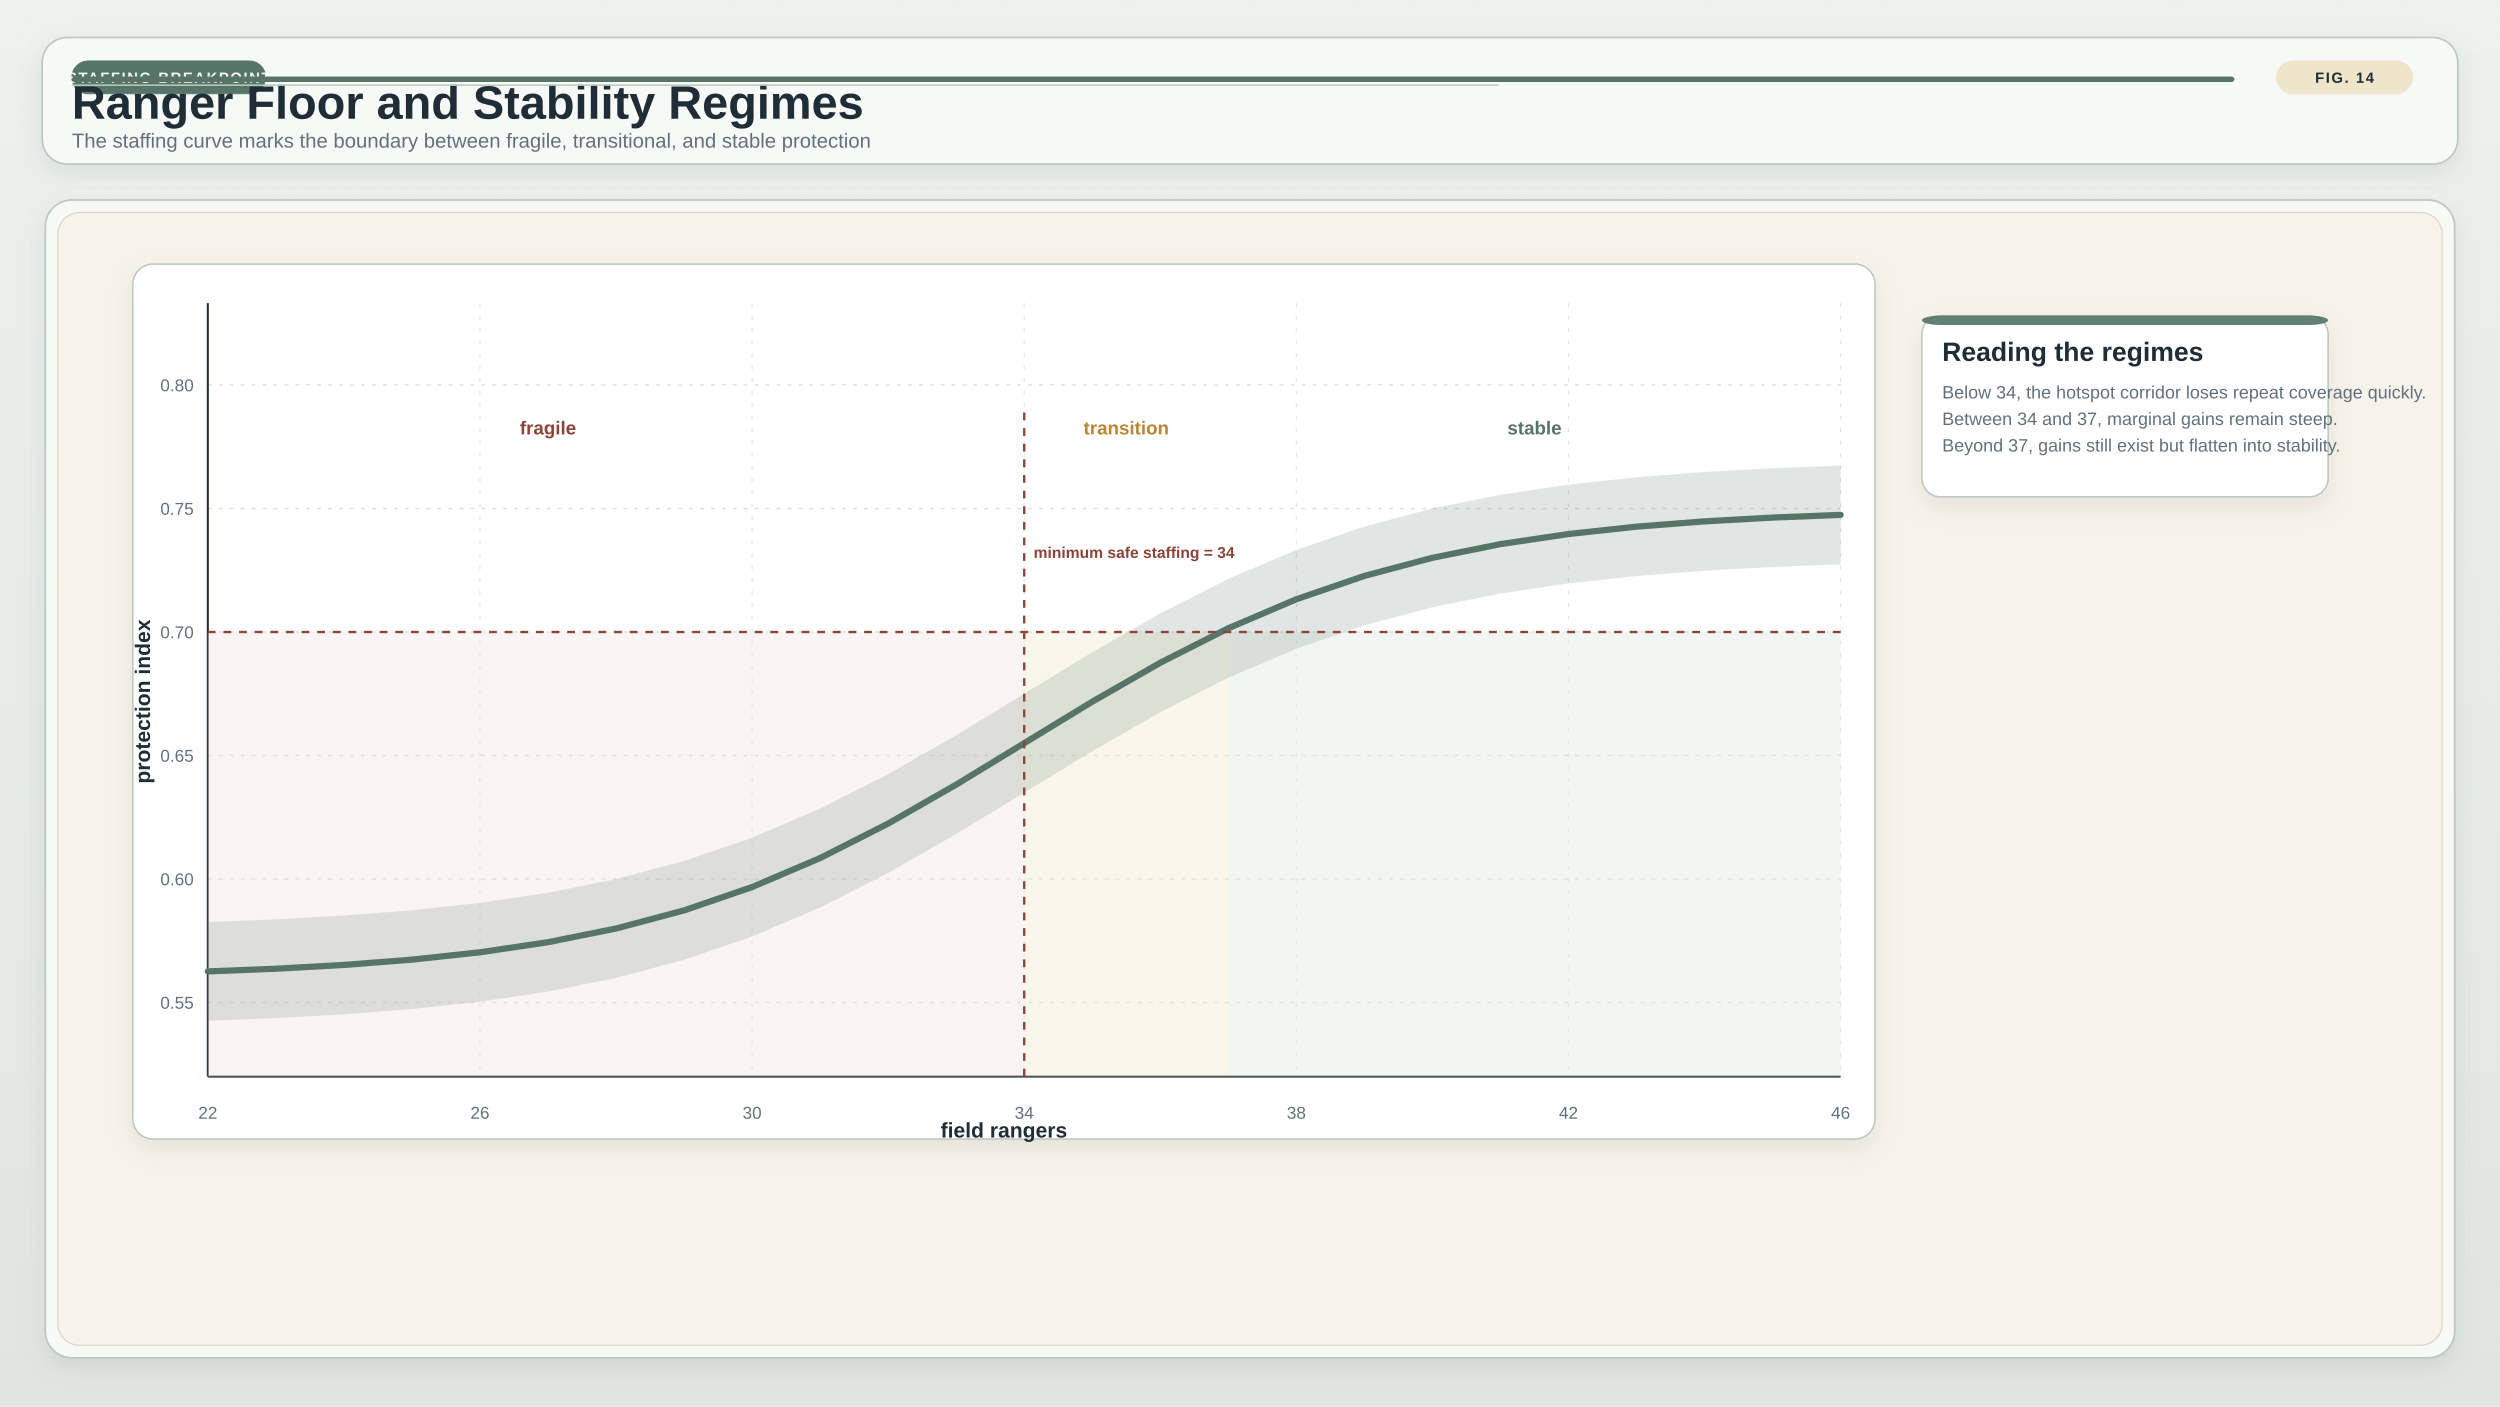
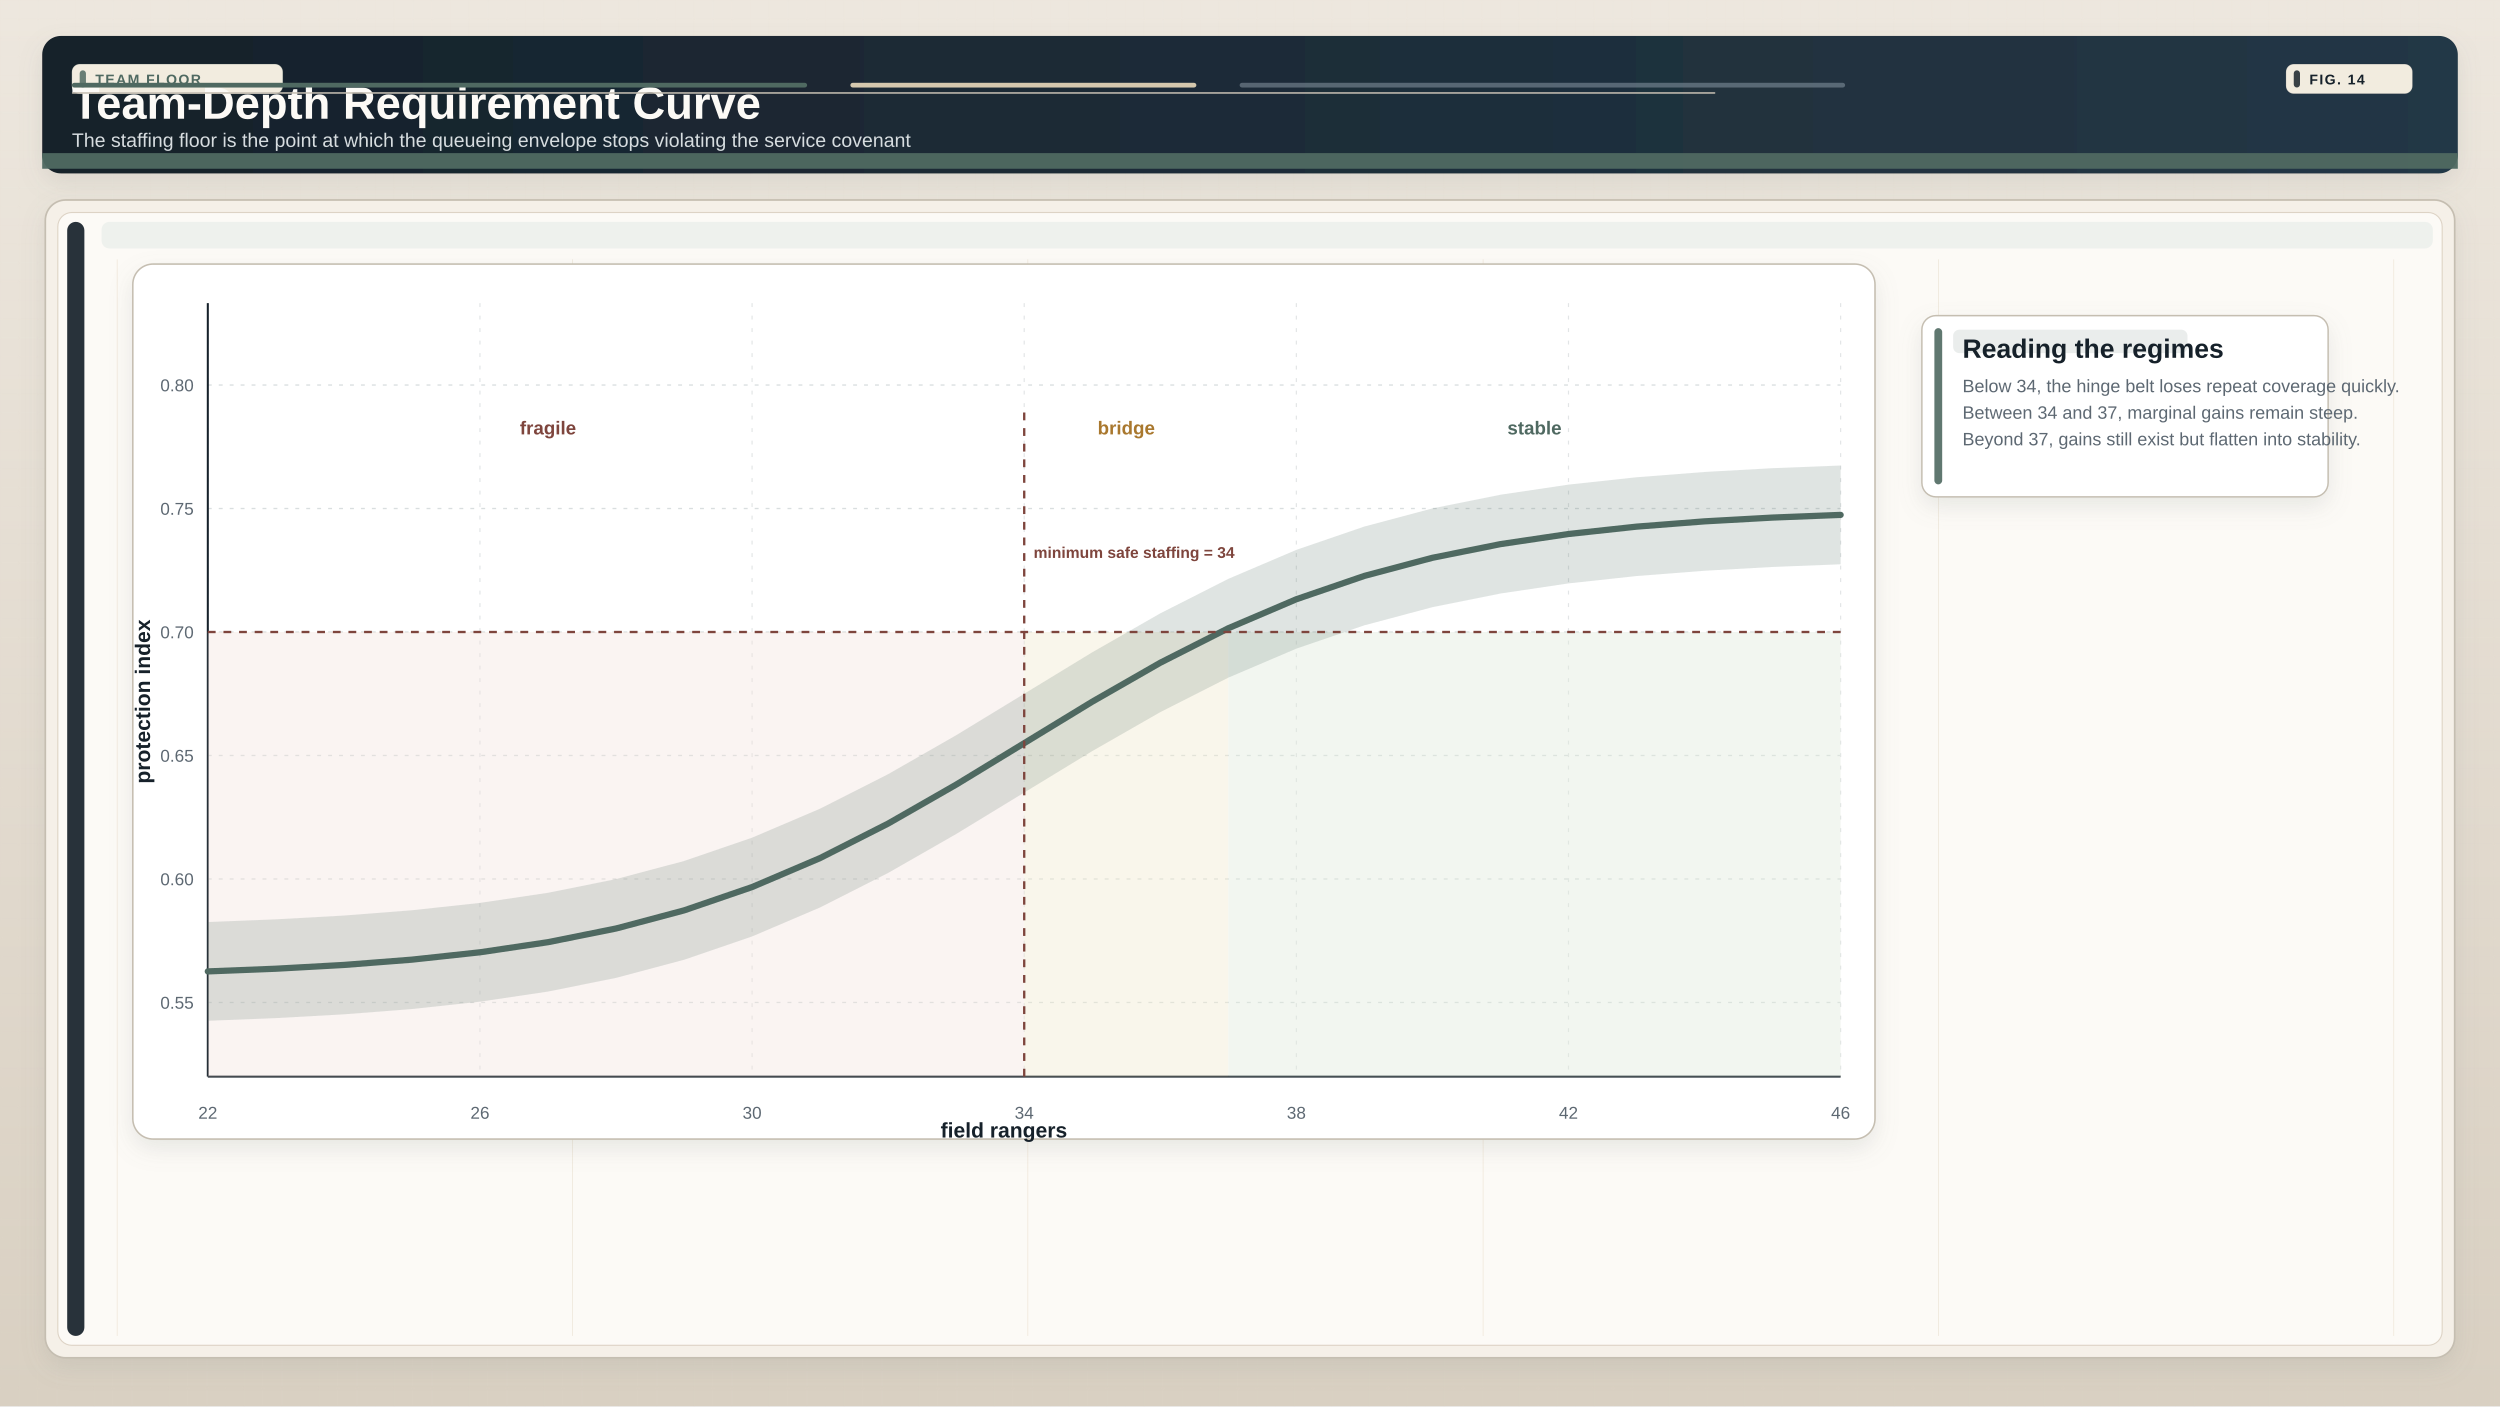
<svg xmlns="http://www.w3.org/2000/svg" viewBox="0 0 3200 1800" width="3200" height="1800">
  <defs>
    <linearGradient id="pageBg" x1="0" y1="0" x2="0" y2="1">
-       <stop offset="0%" stop-color="#eef1ee" />
-       <stop offset="100%" stop-color="#dfe6e1" />
+       <stop offset="0%" stop-color="#ede7de" />
+       <stop offset="100%" stop-color="#d9d0c2" />
    </linearGradient>
-     <pattern id="paperGrain" width="18" height="18" patternUnits="userSpaceOnUse">
-       <circle cx="4" cy="5" r="0.9" fill="#d8d0c0" opacity="0.28" />
-       <circle cx="13" cy="8" r="0.7" fill="#cfc7b7" opacity="0.24" />
-       <circle cx="9" cy="14" r="0.8" fill="#d8d0c0" opacity="0.22" />
+     <linearGradient id="headBg" x1="0" y1="0" x2="1" y2="0">
+       <stop offset="0%" stop-color="#16212a" />
+       <stop offset="100%" stop-color="#243746" />
+     </linearGradient>
+     <pattern id="paperGrid" width="24" height="24" patternUnits="userSpaceOnUse">
+       <path d="M 24 0 L 0 0 0 24" fill="none" stroke="#ddd3c3" stroke-width="0.8" opacity="0.32" />
    </pattern>
    <filter id="shadow" x="-20%" y="-20%" width="140%" height="140%">
      <feDropShadow dx="0" dy="12" stdDeviation="14" flood-color="#8c948f" flood-opacity="0.18" />
    </filter>
  </defs>
  <rect x="0" y="0" width="3200" height="1800" fill="url(#pageBg)" />
-   <rect x="0" y="0" width="3200" height="1800" fill="url(#paperGrain)" opacity="0.44" />
-   <rect x="54" y="48" width="3092" height="162" rx="32" fill="#f7f9f6" stroke="#bcc8c3" stroke-width="2.2" filter="url(#shadow)" />
-   <rect x="92" y="78" width="248" height="42" rx="21" fill="#567568" stroke="#567568" stroke-width="1.2" />
-   <text x="216" y="106" text-anchor="middle" font-family="Helvetica Neue, Arial, sans-serif" font-size="19" font-weight="700" letter-spacing="2" fill="#f7f9f6">STAFFING BREAKPOINT</text>
-   <rect x="2914" y="78" width="174" height="42" rx="21" fill="#efe5cb" stroke="#efe5cb" stroke-width="1.2" />
-   <text x="3001" y="106" text-anchor="middle" font-family="Helvetica Neue, Arial, sans-serif" font-size="19" font-weight="700" letter-spacing="2" fill="#1f2d36">FIG. 14</text>
-   <text x="92" y="152" font-family="Helvetica Neue, Arial, sans-serif" font-size="60" font-weight="700" fill="#1f2d36">Ranger Floor and Stability Regimes</text>
-   <text x="92" y="189" font-family="Helvetica Neue, Arial, sans-serif" font-size="26" fill="#60717d">The staffing curve marks the boundary between fragile, transitional, and stable protection</text>
-   <rect x="92" y="98" width="2768" height="7" rx="4" fill="#567568" />
-   <rect x="92" y="108" width="1826.88" height="2" rx="1" fill="#bcc8c3" />
-   <rect x="58" y="256" width="3084" height="1482" rx="34" fill="#f7f9f6" stroke="#bcc8c3" stroke-width="2.3" filter="url(#shadow)" />
-   <rect x="74" y="272" width="3052" height="1450" rx="28" fill="#f8f3ea" stroke="#dad3c4" stroke-width="1.5" />
-   <rect x="170" y="338" width="2230" height="1120" rx="26" fill="#ffffff" stroke="#bcc8c3" stroke-width="2" filter="url(#shadow)" />
+   <rect x="0" y="0" width="3200" height="1800" fill="url(#paperGrid)" opacity="0.42" />
+   <rect x="54" y="46" width="3092" height="176" rx="24" fill="url(#headBg)" filter="url(#shadow)" />
+   <rect x="54" y="196" width="3092" height="20" fill="#4f6961" opacity="0.95" />
+   <rect x="92" y="82" width="270" height="38" rx="10" fill="#f2ecdf" stroke="#4f6961" stroke-opacity="0.15" stroke-width="1.2" />
+   <rect x="102" y="90" width="8" height="22" rx="4" fill="#4f6961" opacity="0.84" />
+   <text x="122" y="108" font-family="Helvetica Neue, Arial, sans-serif" font-size="18" font-weight="700" letter-spacing="1.8" fill="#4f6961">TEAM FLOOR</text>
+   <rect x="2926" y="82" width="162" height="38" rx="10" fill="#f2ecdf" stroke="#16212a" stroke-opacity="0.15" stroke-width="1.2" />
+   <rect x="2936" y="90" width="8" height="22" rx="4" fill="#16212a" opacity="0.84" />
+   <text x="2956" y="108" font-family="Helvetica Neue, Arial, sans-serif" font-size="18" font-weight="700" letter-spacing="1.8" fill="#16212a">FIG. 14</text>
+   <text x="92" y="152" font-family="Helvetica Neue, Arial, sans-serif" font-size="58" font-weight="700" fill="#fcfaf6">Team-Depth Requirement Curve</text>
+   <text x="92" y="188" font-family="Helvetica Neue, Arial, sans-serif" font-size="25" fill="#d7dde0">The staffing floor is the point at which the queueing envelope stops violating the service covenant</text>
+   <rect x="92" y="106" width="941.12" height="6" rx="3" fill="#4f6961" />
+   <rect x="1088.48" y="106" width="442.88" height="6" rx="3" fill="#d5c8ae" />
+   <rect x="1586.72" y="106" width="775.04" height="6" rx="3" fill="#8796a2" opacity="0.55" />
+   <rect x="92" y="118" width="2103.68" height="2" rx="1" fill="#c5beb1" />
+   <rect x="58" y="256" width="3084" height="1482" rx="26" fill="#f5f0e8" stroke="#c5beb1" stroke-width="2.2" filter="url(#shadow)" />
+   <rect x="74" y="272" width="3052" height="1450" rx="18" fill="#fcfaf6" stroke="#ddd3c5" stroke-width="1.4" />
+   <rect x="86" y="284" width="22" height="1426" rx="11" fill="#16212a" opacity="0.92" />
+   <rect x="130" y="284" width="2984" height="34" rx="10" fill="#eef1ed" />
+   <line x1="150" y1="332" x2="150" y2="1710" stroke="#efe7da" stroke-width="1" />
+   <line x1="732.8" y1="332" x2="732.8" y2="1710" stroke="#efe7da" stroke-width="1" />
+   <line x1="1315.6" y1="332" x2="1315.6" y2="1710" stroke="#efe7da" stroke-width="1" />
+   <line x1="1898.4" y1="332" x2="1898.4" y2="1710" stroke="#efe7da" stroke-width="1" />
+   <line x1="2481.2" y1="332" x2="2481.2" y2="1710" stroke="#efe7da" stroke-width="1" />
+   <line x1="3064" y1="332" x2="3064" y2="1710" stroke="#efe7da" stroke-width="1" />
+   <rect x="170" y="338" width="2230" height="1120" rx="26" fill="#ffffff" stroke="#c5beb1" stroke-width="2" filter="url(#shadow)" />
  <line x1="266" y1="1283.161" x2="2356" y2="1283.161" stroke="#d9dedf" stroke-width="1.7" stroke-dasharray="5 9" />
-   <text x="248" y="1291.161" text-anchor="end" font-family="Helvetica Neue, Arial, sans-serif" font-size="22" fill="#60717d">0.55</text>
+   <text x="248" y="1291.161" text-anchor="end" font-family="Helvetica Neue, Arial, sans-serif" font-size="22" fill="#5d6872">0.55</text>
  <line x1="266" y1="1125.097" x2="2356" y2="1125.097" stroke="#d9dedf" stroke-width="1.7" stroke-dasharray="5 9" />
-   <text x="248" y="1133.097" text-anchor="end" font-family="Helvetica Neue, Arial, sans-serif" font-size="22" fill="#60717d">0.60</text>
+   <text x="248" y="1133.097" text-anchor="end" font-family="Helvetica Neue, Arial, sans-serif" font-size="22" fill="#5d6872">0.60</text>
  <line x1="266" y1="967.032" x2="2356" y2="967.032" stroke="#d9dedf" stroke-width="1.7" stroke-dasharray="5 9" />
-   <text x="248" y="975.032" text-anchor="end" font-family="Helvetica Neue, Arial, sans-serif" font-size="22" fill="#60717d">0.65</text>
+   <text x="248" y="975.032" text-anchor="end" font-family="Helvetica Neue, Arial, sans-serif" font-size="22" fill="#5d6872">0.65</text>
  <line x1="266" y1="808.968" x2="2356" y2="808.968" stroke="#d9dedf" stroke-width="1.7" stroke-dasharray="5 9" />
-   <text x="248" y="816.968" text-anchor="end" font-family="Helvetica Neue, Arial, sans-serif" font-size="22" fill="#60717d">0.70</text>
+   <text x="248" y="816.968" text-anchor="end" font-family="Helvetica Neue, Arial, sans-serif" font-size="22" fill="#5d6872">0.70</text>
  <line x1="266" y1="650.903" x2="2356" y2="650.903" stroke="#d9dedf" stroke-width="1.7" stroke-dasharray="5 9" />
-   <text x="248" y="658.903" text-anchor="end" font-family="Helvetica Neue, Arial, sans-serif" font-size="22" fill="#60717d">0.75</text>
+   <text x="248" y="658.903" text-anchor="end" font-family="Helvetica Neue, Arial, sans-serif" font-size="22" fill="#5d6872">0.75</text>
  <line x1="266" y1="492.839" x2="2356" y2="492.839" stroke="#d9dedf" stroke-width="1.7" stroke-dasharray="5 9" />
-   <text x="248" y="500.839" text-anchor="end" font-family="Helvetica Neue, Arial, sans-serif" font-size="22" fill="#60717d">0.80</text>
+   <text x="248" y="500.839" text-anchor="end" font-family="Helvetica Neue, Arial, sans-serif" font-size="22" fill="#5d6872">0.80</text>
  <line x1="266" y1="388" x2="266" y2="1378" stroke="#e2e5e6" stroke-width="1.5" stroke-dasharray="5 11" />
-   <text x="266" y="1432" text-anchor="middle" font-family="Helvetica Neue, Arial, sans-serif" font-size="22" fill="#60717d">22</text>
+   <text x="266" y="1432" text-anchor="middle" font-family="Helvetica Neue, Arial, sans-serif" font-size="22" fill="#5d6872">22</text>
  <line x1="614.333" y1="388" x2="614.333" y2="1378" stroke="#e2e5e6" stroke-width="1.5" stroke-dasharray="5 11" />
-   <text x="614.333" y="1432" text-anchor="middle" font-family="Helvetica Neue, Arial, sans-serif" font-size="22" fill="#60717d">26</text>
+   <text x="614.333" y="1432" text-anchor="middle" font-family="Helvetica Neue, Arial, sans-serif" font-size="22" fill="#5d6872">26</text>
  <line x1="962.667" y1="388" x2="962.667" y2="1378" stroke="#e2e5e6" stroke-width="1.5" stroke-dasharray="5 11" />
-   <text x="962.667" y="1432" text-anchor="middle" font-family="Helvetica Neue, Arial, sans-serif" font-size="22" fill="#60717d">30</text>
+   <text x="962.667" y="1432" text-anchor="middle" font-family="Helvetica Neue, Arial, sans-serif" font-size="22" fill="#5d6872">30</text>
  <line x1="1311" y1="388" x2="1311" y2="1378" stroke="#e2e5e6" stroke-width="1.5" stroke-dasharray="5 11" />
-   <text x="1311" y="1432" text-anchor="middle" font-family="Helvetica Neue, Arial, sans-serif" font-size="22" fill="#60717d">34</text>
+   <text x="1311" y="1432" text-anchor="middle" font-family="Helvetica Neue, Arial, sans-serif" font-size="22" fill="#5d6872">34</text>
  <line x1="1659.333" y1="388" x2="1659.333" y2="1378" stroke="#e2e5e6" stroke-width="1.5" stroke-dasharray="5 11" />
-   <text x="1659.333" y="1432" text-anchor="middle" font-family="Helvetica Neue, Arial, sans-serif" font-size="22" fill="#60717d">38</text>
+   <text x="1659.333" y="1432" text-anchor="middle" font-family="Helvetica Neue, Arial, sans-serif" font-size="22" fill="#5d6872">38</text>
  <line x1="2007.667" y1="388" x2="2007.667" y2="1378" stroke="#e2e5e6" stroke-width="1.5" stroke-dasharray="5 11" />
-   <text x="2007.667" y="1432" text-anchor="middle" font-family="Helvetica Neue, Arial, sans-serif" font-size="22" fill="#60717d">42</text>
+   <text x="2007.667" y="1432" text-anchor="middle" font-family="Helvetica Neue, Arial, sans-serif" font-size="22" fill="#5d6872">42</text>
  <line x1="2356" y1="388" x2="2356" y2="1378" stroke="#e2e5e6" stroke-width="1.5" stroke-dasharray="5 11" />
-   <text x="2356" y="1432" text-anchor="middle" font-family="Helvetica Neue, Arial, sans-serif" font-size="22" fill="#60717d">46</text>
-   <line x1="266" y1="1378" x2="2356" y2="1378" stroke="#1f2d36" stroke-width="2.6" />
-   <line x1="266" y1="388" x2="266" y2="1378" stroke="#1f2d36" stroke-width="2.6" />
-   <text x="1285" y="1456" text-anchor="middle" font-family="Helvetica Neue, Arial, sans-serif" font-size="27" font-weight="700" fill="#1f2d36">field rangers</text>
-   <text x="192" y="898" transform="rotate(-90 192 898)" text-anchor="middle" font-family="Helvetica Neue, Arial, sans-serif" font-size="27" font-weight="700" fill="#1f2d36">protection index</text>
+   <text x="2356" y="1432" text-anchor="middle" font-family="Helvetica Neue, Arial, sans-serif" font-size="22" fill="#5d6872">46</text>
+   <line x1="266" y1="1378" x2="2356" y2="1378" stroke="#16212a" stroke-width="2.6" />
+   <line x1="266" y1="388" x2="266" y2="1378" stroke="#16212a" stroke-width="2.6" />
+   <text x="1285" y="1456" text-anchor="middle" font-family="Helvetica Neue, Arial, sans-serif" font-size="27" font-weight="700" fill="#16212a">field rangers</text>
+   <text x="192" y="898" transform="rotate(-90 192 898)" text-anchor="middle" font-family="Helvetica Neue, Arial, sans-serif" font-size="27" font-weight="700" fill="#16212a">protection index</text>
  <rect x="266" y="808.968" width="1045" height="569.032" fill="#f2e2dc" opacity="0.38" />
  <rect x="1311" y="808.968" width="261.25" height="569.032" fill="#f1e9cf" opacity="0.42" />
  <rect x="1572.25" y="808.968" width="783.75" height="569.032" fill="#dfe9dc" opacity="0.42" />
-   <path d="M 266 1306.619 L 266 1180.168 L 353.083 1176.735 L 440.167 1171.897 L 527.25 1165.119 L 614.333 1155.7 L 701.417 1142.759 L 788.5 1125.254 L 875.583 1102.071 L 962.667 1072.205 L 1049.75 1035.079 L 1136.833 990.919 L 1223.917 941.066 L 1311 888 L 1398.083 834.934 L 1485.167 785.081 L 1572.25 740.921 L 1659.333 703.795 L 1746.417 673.929 L 1833.5 650.746 L 1920.583 633.241 L 2007.667 620.3 L 2094.75 610.881 L 2181.833 604.103 L 2268.917 599.265 L 2356 595.832 L 2356 722.284 L 2268.917 725.717 L 2181.833 730.555 L 2094.75 737.333 L 2007.667 746.752 L 1920.583 759.693 L 1833.5 777.197 L 1746.417 800.381 L 1659.333 830.247 L 1572.25 867.373 L 1485.167 911.533 L 1398.083 961.385 L 1311 1014.452 L 1223.917 1067.518 L 1136.833 1117.371 L 1049.75 1161.531 L 962.667 1198.657 L 875.583 1228.522 L 788.5 1251.706 L 701.417 1269.21 L 614.333 1282.151 L 527.25 1291.57 L 440.167 1298.348 L 353.083 1303.186 L 266 1306.619 Z" fill="#567568" opacity="0.18" />
-   <path d="M 266 1243.393 L 353.083 1239.961 L 440.167 1235.123 L 527.25 1228.344 L 614.333 1218.925 L 701.417 1205.985 L 788.5 1188.48 L 875.583 1165.296 L 962.667 1135.431 L 1049.75 1098.305 L 1136.833 1054.145 L 1223.917 1004.292 L 1311 951.226 L 1398.083 898.16 L 1485.167 848.307 L 1572.25 804.147 L 1659.333 767.021 L 1746.417 737.155 L 1833.5 713.971 L 1920.583 696.467 L 2007.667 683.526 L 2094.75 674.107 L 2181.833 667.329 L 2268.917 662.491 L 2356 659.058" fill="none" stroke="#567568" stroke-width="8" stroke-linecap="round" />
-   <line x1="1311" y1="1378" x2="1311" y2="524.452" stroke="#8c4338" stroke-width="3" stroke-dasharray="10 10" />
-   <line x1="266" y1="808.968" x2="2356" y2="808.968" stroke="#8c4338" stroke-width="3" stroke-dasharray="10 10" />
-   <text x="1323" y="714.129" font-family="Helvetica Neue, Arial, sans-serif" font-size="20" font-weight="700" fill="#8c4338">minimum safe staffing = 34</text>
-   <text x="701.417" y="556.065" text-anchor="middle" font-family="Helvetica Neue, Arial, sans-serif" font-size="24" font-weight="700" fill="#8c4338">fragile</text>
-   <text x="1441.625" y="556.065" text-anchor="middle" font-family="Helvetica Neue, Arial, sans-serif" font-size="24" font-weight="700" fill="#bc8531">transition</text>
-   <text x="1964.125" y="556.065" text-anchor="middle" font-family="Helvetica Neue, Arial, sans-serif" font-size="24" font-weight="700" fill="#567568">stable</text>
-   <rect x="2460" y="404" width="520" height="232" rx="24" fill="#ffffff" stroke="#bcc8c3" stroke-width="2" filter="url(#shadow)" />
-   <rect x="2460" y="404" width="520" height="12" rx="24" fill="#567568" opacity="0.92" />
-   <text x="2486" y="462" font-family="Helvetica Neue, Arial, sans-serif" font-size="34" font-weight="700" fill="#1f2d36">Reading the regimes</text>
-   <text x="2486" y="510" font-family="Helvetica Neue, Arial, sans-serif" font-size="23" fill="#60717d">Below 34, the hotspot corridor loses repeat coverage quickly.</text>
-   <text x="2486" y="544" font-family="Helvetica Neue, Arial, sans-serif" font-size="23" fill="#60717d">Between 34 and 37, marginal gains remain steep.</text>
-   <text x="2486" y="578" font-family="Helvetica Neue, Arial, sans-serif" font-size="23" fill="#60717d">Beyond 37, gains still exist but flatten into stability.</text>
+   <path d="M 266 1306.619 L 266 1180.168 L 353.083 1176.735 L 440.167 1171.897 L 527.25 1165.119 L 614.333 1155.7 L 701.417 1142.759 L 788.5 1125.254 L 875.583 1102.071 L 962.667 1072.205 L 1049.75 1035.079 L 1136.833 990.919 L 1223.917 941.066 L 1311 888 L 1398.083 834.934 L 1485.167 785.081 L 1572.25 740.921 L 1659.333 703.795 L 1746.417 673.929 L 1833.5 650.746 L 1920.583 633.241 L 2007.667 620.3 L 2094.75 610.881 L 2181.833 604.103 L 2268.917 599.265 L 2356 595.832 L 2356 722.284 L 2268.917 725.717 L 2181.833 730.555 L 2094.75 737.333 L 2007.667 746.752 L 1920.583 759.693 L 1833.5 777.197 L 1746.417 800.381 L 1659.333 830.247 L 1572.25 867.373 L 1485.167 911.533 L 1398.083 961.385 L 1311 1014.452 L 1223.917 1067.518 L 1136.833 1117.371 L 1049.75 1161.531 L 962.667 1198.657 L 875.583 1228.522 L 788.5 1251.706 L 701.417 1269.21 L 614.333 1282.151 L 527.25 1291.57 L 440.167 1298.348 L 353.083 1303.186 L 266 1306.619 Z" fill="#4f6961" opacity="0.18" />
+   <path d="M 266 1243.393 L 353.083 1239.961 L 440.167 1235.123 L 527.25 1228.344 L 614.333 1218.925 L 701.417 1205.985 L 788.5 1188.48 L 875.583 1165.296 L 962.667 1135.431 L 1049.75 1098.305 L 1136.833 1054.145 L 1223.917 1004.292 L 1311 951.226 L 1398.083 898.16 L 1485.167 848.307 L 1572.25 804.147 L 1659.333 767.021 L 1746.417 737.155 L 1833.5 713.971 L 1920.583 696.467 L 2007.667 683.526 L 2094.75 674.107 L 2181.833 667.329 L 2268.917 662.491 L 2356 659.058" fill="none" stroke="#4f6961" stroke-width="8" stroke-linecap="round" />
+   <line x1="1311" y1="1378" x2="1311" y2="524.452" stroke="#7e453d" stroke-width="3" stroke-dasharray="10 10" />
+   <line x1="266" y1="808.968" x2="2356" y2="808.968" stroke="#7e453d" stroke-width="3" stroke-dasharray="10 10" />
+   <text x="1323" y="714.129" font-family="Helvetica Neue, Arial, sans-serif" font-size="20" font-weight="700" fill="#7e453d">minimum safe staffing = 34</text>
+   <text x="701.417" y="556.065" text-anchor="middle" font-family="Helvetica Neue, Arial, sans-serif" font-size="24" font-weight="700" fill="#7e453d">fragile</text>
+   <text x="1441.625" y="556.065" text-anchor="middle" font-family="Helvetica Neue, Arial, sans-serif" font-size="24" font-weight="700" fill="#a9782e">bridge</text>
+   <text x="1964.125" y="556.065" text-anchor="middle" font-family="Helvetica Neue, Arial, sans-serif" font-size="24" font-weight="700" fill="#4f6961">stable</text>
+   <rect x="2460" y="404" width="520" height="232" rx="18" fill="#ffffff" stroke="#c5beb1" stroke-width="1.9" filter="url(#shadow)" />
+   <rect x="2476" y="420" width="10" height="200" rx="5" fill="#4f6961" opacity="0.9" />
+   <rect x="2500" y="422" width="300" height="30" rx="8" fill="#4f6961" fill-opacity="0.12" />
+   <text x="2512" y="458" font-family="Helvetica Neue, Arial, sans-serif" font-size="34" font-weight="700" fill="#16212a">Reading the regimes</text>
+   <text x="2512" y="502" font-family="Helvetica Neue, Arial, sans-serif" font-size="23" fill="#5d6872">Below 34, the hinge belt loses repeat coverage quickly.</text>
+   <text x="2512" y="536" font-family="Helvetica Neue, Arial, sans-serif" font-size="23" fill="#5d6872">Between 34 and 37, marginal gains remain steep.</text>
+   <text x="2512" y="570" font-family="Helvetica Neue, Arial, sans-serif" font-size="23" fill="#5d6872">Beyond 37, gains still exist but flatten into stability.</text>
</svg>
